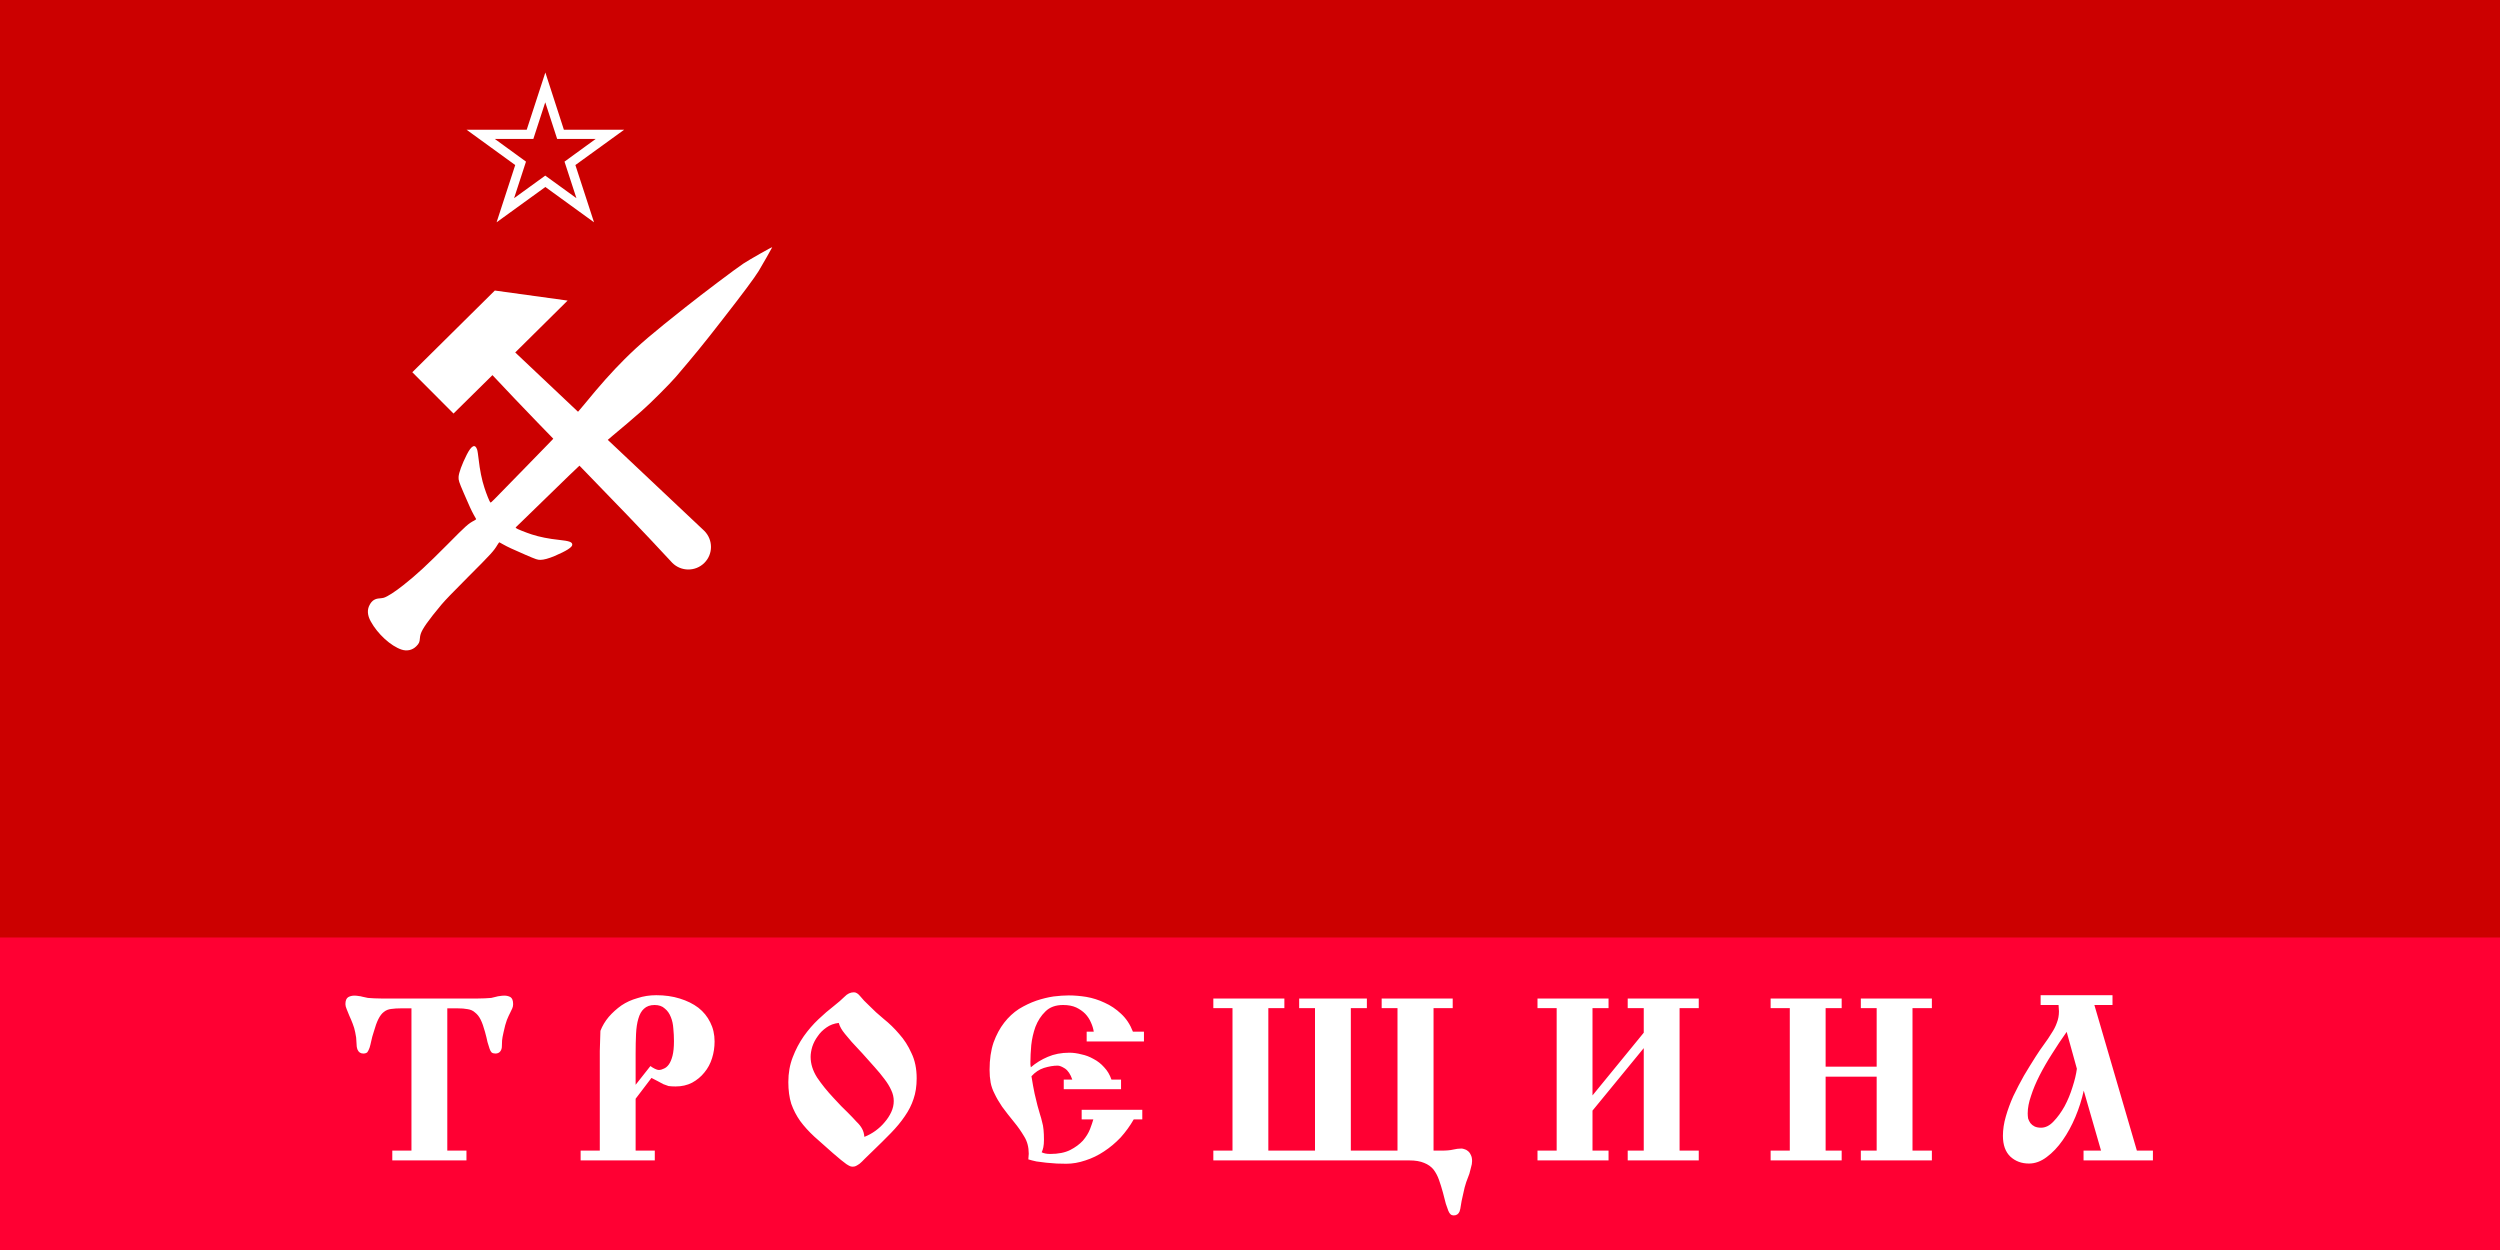
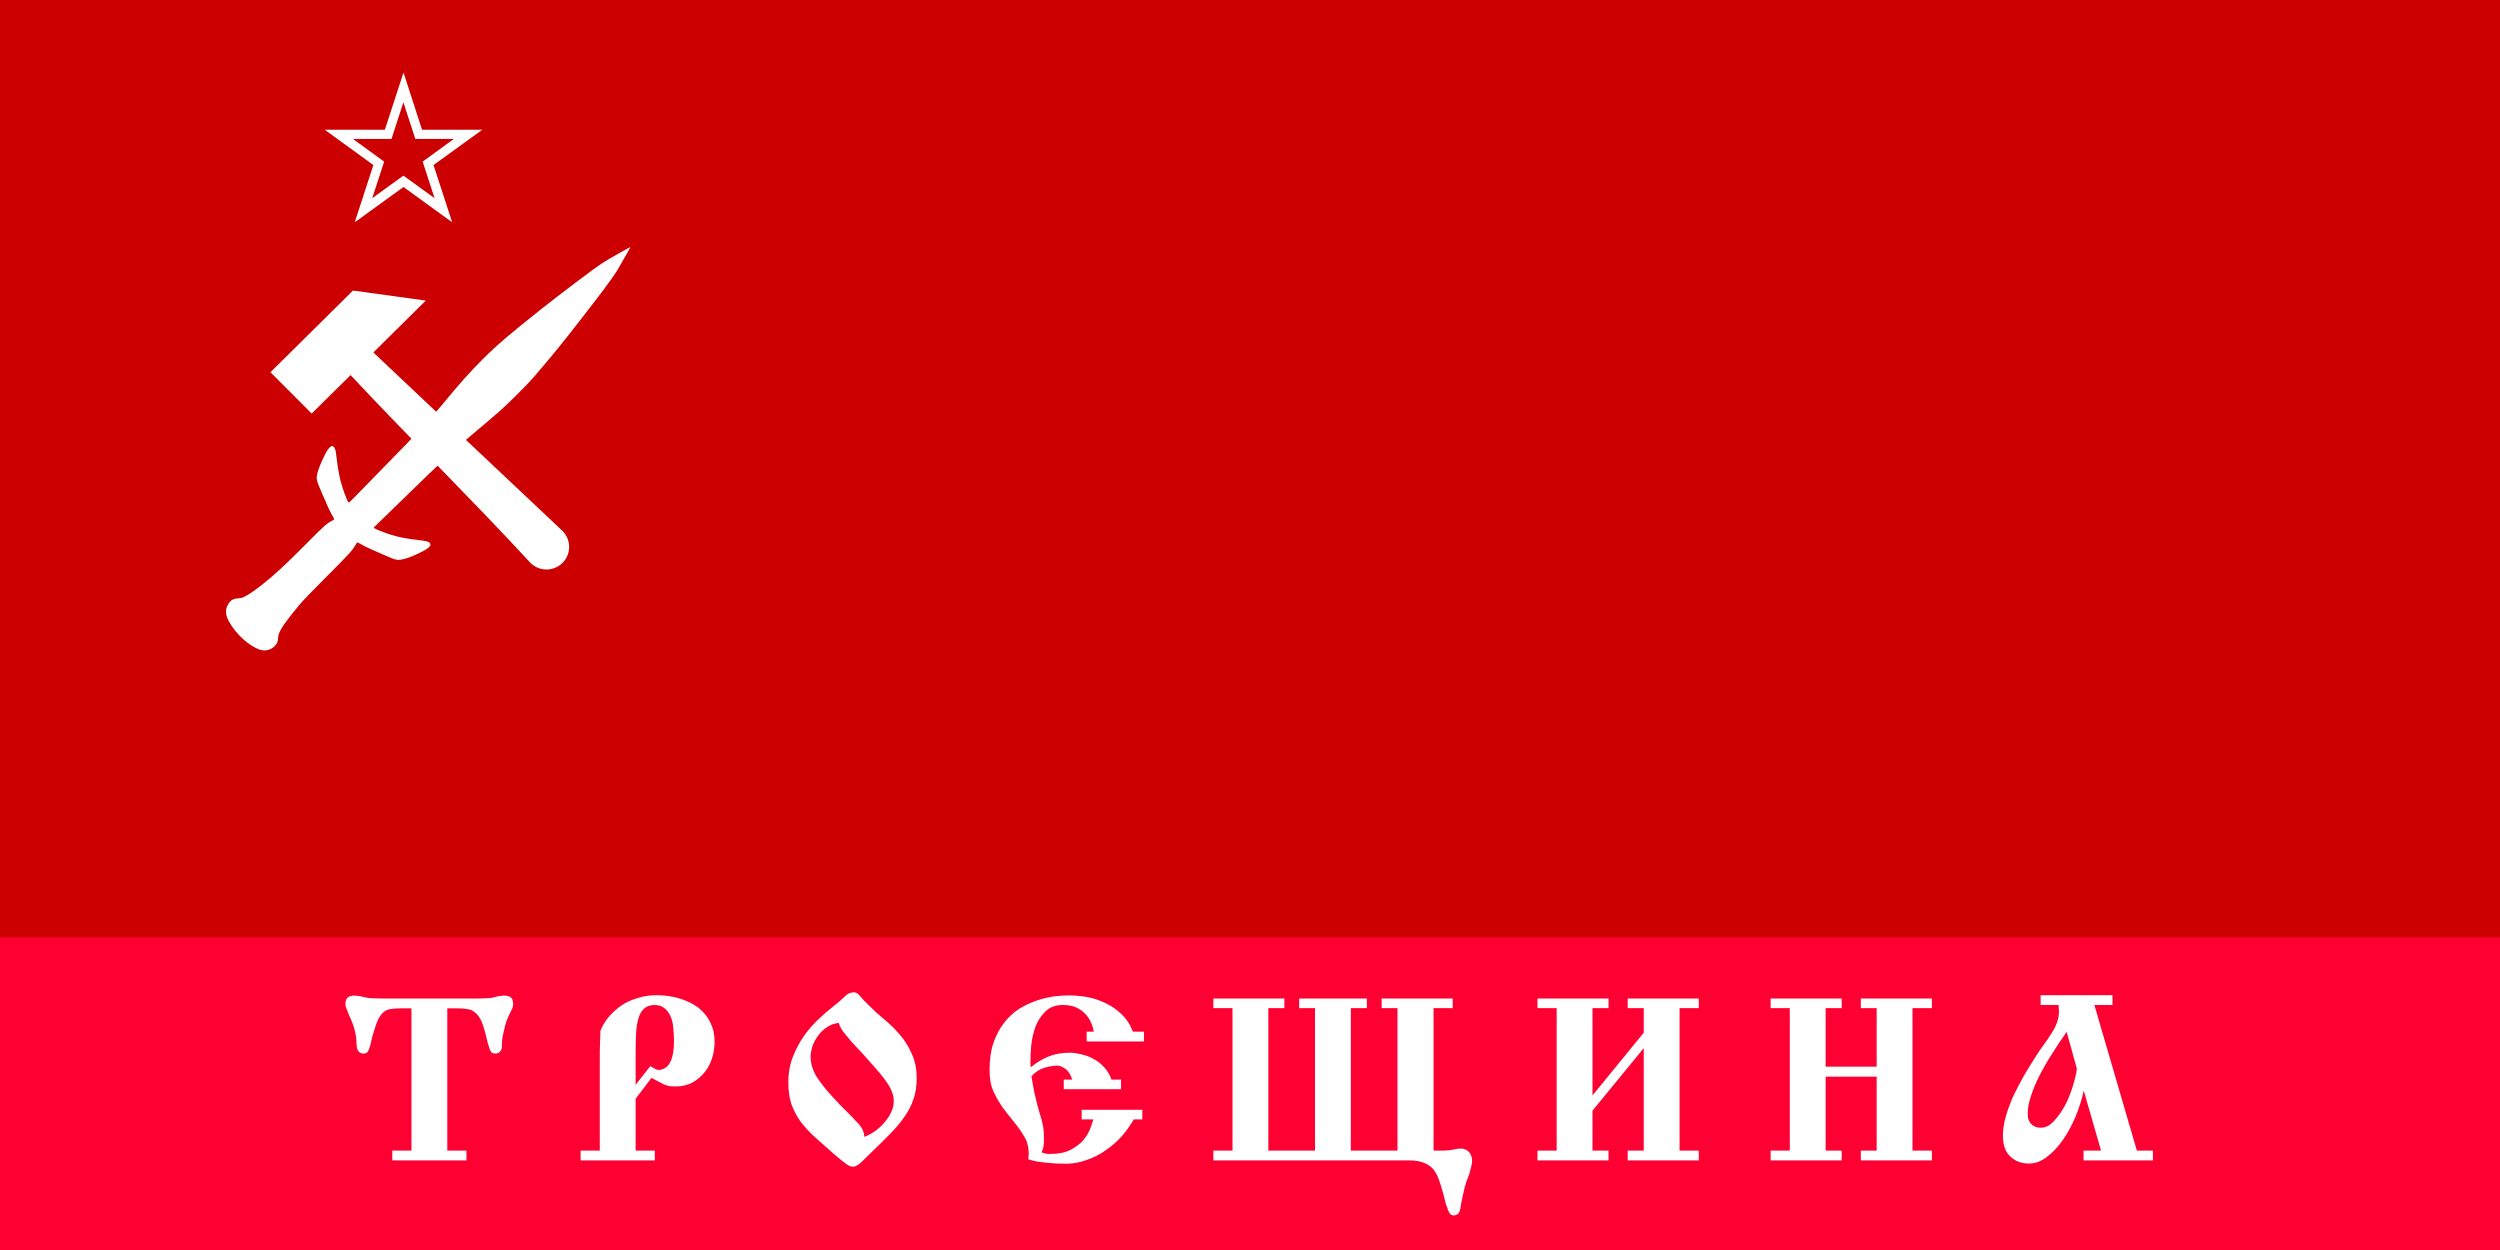
<svg xmlns="http://www.w3.org/2000/svg" width="1200" height="600">
  <rect id="Line1" width="1200" height="600" style="fill:#c00" />
  <rect id="Line2" y="450" width="1200" height="150" style="fill:#f03" />
-   <g id="g2900" style="fill:white" transform="scale(0.497), translate(100, -10)">
+   <g id="g2900" style="fill:white" transform="scale(0.497), translate(-37, -10)">
    <path id="path11728" d="m444.6 135.3h58.2l-47.1 34.1 18 55.3-47-34.1-47.1 34.1 18-55.3-47-34.1h58.1l18-55.3zm-29.5 8.9h-37.2l30.1 21.9-11.5 35.3 30.1-21.8 30.1 21.8-11.5-35.3 30.1-21.9h-37.2l-11.5-35.4z" />
    <path id="rect4165-6" d="m377.9 290.6l70.3 9.7-50.6 50.1c60.9 57.5 121.9 115.2 182.7 172.4 8.5 8.6 8.5 22.4-0.1 30.9-8.6 8.5-22.4 8.4-30.9-0.1-56.7-61.4-116.6-120.3-173.7-181.3l-37.6 37.1-39.8-39.9z" />
    <path id="Layer" d="m360.8 444.2c0.4 1 1 5.3 1.5 9.6 1.1 9.9 3 19.6 5.6 27.4 1.9 5.9 4.9 13.4 5.7 14.1 0.3 0.3 1.4-0.6 4.4-3.7 2.3-2.3 15.4-15.8 29.3-30 36.5-37.3 44.6-46 56.8-60.8 15.7-19.2 26.7-31.5 39.2-44 14.4-14.3 26.3-24.4 58.5-49.9 17.9-14.2 48.2-37 56.1-42.3 6.3-4.1 27.9-16.4 27.9-15.8-0.1 0.5-9.7 17.3-13.1 23-4.3 6.9-15.2 21.6-35.2 47.2-17.9 23.1-27.1 34.3-44.7 54.9-5.5 6.5-25.6 26.6-33.3 33.2-9.6 8.4-17.9 15.5-27 23-14.9 12.3-29 25.5-67.2 62.8-8.8 8.6-18.6 18.2-21.8 21.2-5.1 4.7-5.7 5.5-5.4 5.8 0.9 0.9 10 4.5 15.6 6.3 7.4 2.4 16.5 4.2 26.1 5.2 10.3 1.1 13 2.1 12.9 4.8q-0.2 3.6-17.1 10.8c-5.7 2.4-10.5 3.7-13.6 3.7-2.9 0-3.7-0.2-14.8-5-12.4-5.4-16.8-7.4-21.4-10-1.6-0.9-3.1-1.7-3.4-1.9-0.3-0.1-0.9 0.6-2.1 2.6-3.4 5.7-5.6 8.2-27.7 30.3-17.1 17.2-22.3 22.6-26.3 27.3-12.6 15.1-18.4 23.3-20 28.3-0.4 1-0.7 3-0.8 4.4-0.2 3.5-0.9 4.9-3.5 7.5-3.7 3.7-8.9 4.9-14.1 3.2-10.4-3.4-23.2-15.1-29.8-27.2-3.3-5.9-3.7-11.3-1.1-16 2.2-4.2 5.2-6.1 9.8-6.3 1.4-0.1 3.1-0.4 3.9-0.6 3.7-1.2 10.7-5.7 18.9-12.2 12.9-10.2 22.4-19 42.7-39.4 18.1-18.3 19.9-19.9 25.8-23 1.5-0.8 1.8-1.2 1.7-1.5-0.2-0.3-1.2-2.1-2.3-4.1-2.3-4.2-4.1-8.1-9.7-21.1-4.5-10.5-5.1-12.2-4.9-15.4 0.2-3.9 3.2-12.2 7.9-21.5 4.5-8.9 8.1-10.7 10-4.9z" />
  </g>
  <path id="1" style="fill:white" transform="translate(0, 20)" d="m188.3 537v-4.7h9.2v-68.3h-4.8q-2.9 0-4.9 0.3-2 0.2-3.5 1.4-1.5 1.1-2.7 3.5-1.1 2.2-2.2 6.1-0.8 2.4-1.2 4.4-0.4 1.9-0.8 3.2-0.5 1.4-1.1 2.2-0.7 0.6-1.9 0.6-2 0-2.8-1.9-0.5-1.3-0.5-3.5 0-2.2-0.6-4.8-0.4-2.1-1.2-4.1-0.8-2.1-1.6-3.8-0.7-1.8-1.3-3.2-0.6-1.4-0.6-2.4 0-2.6 1.4-3.4 1.3-0.7 2.9-0.7 1.1 0 2.1 0.2 1.1 0.1 1.6 0.3 1.5 0.3 2.8 0.6 1.3 0.1 3 0.2 1.7 0.1 4.1 0.1c0 0 0.7 0 0.8 0 0 0 0.6 0 0.7 0 0 0 0.6 0 0.6 0 0 0 0.4 0 0.5 0 0 0 2.3 0 2.4 0 0 0 34.6 0 34.6 0 0 0 0.3 0 0.4 0 0.1 0 0.2 0 0.2 0 0 0 0.6 0 0.7 0q0 0 0.1 0c0.1 0 0.8 0 0.8 0 0 0 0.2 0 0.3 0 0 0 2.2 0 2.3 0h0.6q2.4 0 4.1-0.1 1.8-0.1 3-0.2 1.3-0.3 2.5-0.6 0.6-0.2 1.6-0.3 1.1-0.2 2.2-0.2 1.6 0 2.9 0.7 1.3 0.8 1.3 3.4 0 1.1-0.4 2-0.4 0.7-1 2.1-0.7 1.3-1.6 3.5-0.8 2.1-1.6 5.9-0.6 2.6-0.7 3.9-0.1 1.2-0.1 2.8 0 1.5-0.8 2.5-0.8 1-2.3 1-1.1 0-1.8-0.5-0.6-0.6-1-1.8-0.4-1.2-1-3.2-0.4-2-1.2-4.9-1-3.7-2.1-5.9-1.1-2.2-2.7-3.4-1.4-1.3-3.5-1.6-2-0.4-5-0.4h-4.8v68.3h9.2v4.7zm90.4 0v-4.7h9.2c0-2.3 0-45.3 0-47.8q0.1-3.8 0.3-9.7 1.4-3.6 4-6.7 2.7-3.1 6.1-5.5 3.4-2.3 7.7-3.5 4.2-1.4 9-1.4 6.2 0 11.3 1.6 5.2 1.6 8.9 4.4 3.7 2.9 5.7 7 2.1 4.1 2.1 9.2 0 4.2-1.2 8-1.2 3.9-3.7 6.9-2.4 3-5.9 4.9-3.5 1.8-7.9 1.8-1.9 0-3.4-0.2-1.3-0.4-2.5-0.9-1.2-0.6-2.6-1.4-1.3-0.7-3.1-1.6l-7.6 10v24.9h9.2v4.7zm26.4-36.3l7.1-9q0.9 0.7 2.1 1.3 1.2 0.6 2 0.6 1 0 2.2-0.6 1.4-0.5 2.5-2 1.1-1.5 1.8-4.2 0.7-2.7 0.7-7.1 0-3-0.3-6-0.2-3.1-1.2-5.5-1-2.6-2.9-4.1-1.8-1.7-4.9-1.7-3.2 0-5.1 1.8-1.8 1.6-2.7 4.8-0.9 3-1.1 7.3-0.2 4.3-0.2 9.4zm104.2 39.3q-0.5 0-1.2-0.2-0.7-0.3-1.8-1-1-0.8-2.6-2-1.6-1.3-3.9-3.3-4.9-4.3-8.9-7.9-4-3.7-6.8-7.5-2.7-3.8-4.3-8.3-1.4-4.5-1.4-10.4 0-6.5 2.1-11.9 2.1-5.5 5.3-10.1 3.2-4.5 7-8.1 3.9-3.7 7.3-6.3 3.3-2.6 5.3-4.6 2-2.1 4.5-2.1 1.5 0 3.1 2 1.5 1.9 4.1 4.3 3.2 3.3 7.1 6.5 4 3.2 7.4 7.2 3.6 4 5.9 9.2 2.5 5.1 2.5 12.1 0 5.6-1.5 9.9-1.4 4.3-4.2 8.3-2.7 4-6.7 8.1-3.9 4-9.1 9-2.1 2-3.5 3.4-1.3 1.4-2.4 2.3-1 0.7-1.8 1.1-0.7 0.3-1.5 0.3zm5.6-14.3q2.8-1.1 5.3-2.9 2.6-1.9 4.4-4.1 2-2.3 3.2-4.9 1.2-2.6 1.2-5.3 0-2.7-1.2-5.2-1.2-2.7-3.3-5.4-2-2.7-4.7-5.7-2.7-3-5.8-6.5-3.2-3.4-5.2-5.6-1.9-2.2-3.2-3.8-1.3-1.6-1.9-2.7-0.7-1.2-1.1-2.6-3.4 0.4-5.9 2.2-2.6 1.8-4.2 4.2-1.7 2.3-2.6 5-0.8 2.7-0.8 4.9 0 5 3.1 9.9 3.3 4.9 7.9 9.8 4 4.4 6.7 6.9 2.6 2.6 4.3 4.5 1.8 1.7 2.7 3.4 0.9 1.6 1.1 3.9zm123.2-22.9h-27.5v-4.6h4.1q-1.3-3.8-3.5-5.3-2.2-1.4-3.5-1.4-3 0-6.6 1.1-3.4 1.1-6 4 0.8 5 1.5 8.3 0.8 3.4 1.4 5.8 0.7 2.5 1.2 4.2 0.6 1.8 1 3.6 0.5 1.6 0.7 3.8 0.2 2 0.2 4.9 0 2-0.3 3.5-0.3 1.4-0.8 2.4 1.6 0.8 4.1 0.8 5.8 0 9.6-1.9 3.7-1.9 6.1-4.5 2.3-2.7 3.4-5.5 1.1-2.9 1.6-4.7h-5.6v-4.6h29.1v4.6h-4.1q-2.7 4.7-6.3 8.7-3.7 3.9-8 6.7-4.2 2.8-8.9 4.3-4.7 1.6-9.2 1.6-2.1 0-4.6-0.1-2.4-0.2-5-0.4-2.4-0.3-4.7-0.6-2.3-0.5-3.9-1 0.1-0.7 0.1-1.4 0.1-0.6 0.1-1.3 0-4.8-2.2-8.3-2.2-3.7-4.6-6.6-3.6-4.4-6-7.7-2.3-3.4-3.6-6.2-1.4-2.7-1.9-5.4-0.5-2.8-0.5-6.1 0-7.5 1.9-13.1 2-5.5 5.1-9.5 3.1-4 7.1-6.6 4.1-2.5 8.4-4 4.2-1.4 8.2-2 4.1-0.5 7.3-0.5 4 0 8.4 0.7 4.6 0.8 8.8 2.8 4.3 1.9 7.9 5.3 3.7 3.4 5.7 8.6h5.3v4.7h-27.5v-4.7h3.4q-0.3-2.1-1.3-4.3-1-2.4-2.8-4.3-1.8-1.8-4.3-3-2.6-1.2-6.3-1.2-5.4 0-8.5 3.1-3.1 3-4.8 7.4-1.5 4.2-2 8.8-0.4 4.7-0.4 7.9 0 0.7 0 1.4 0.1 0.6 0.2 1.3 3.6-3.1 8.1-5 4.6-2 10.4-2 2.8 0 5.8 0.8 3 0.6 5.8 2.2 2.9 1.5 5.1 4 2.3 2.4 3.5 5.9h4.6zm44.3 34.2v-4.7h9.2v-68.4h-9.2v-4.6h34.1v4.6h-7.7v68.4h22.4v-68.4h-7.6v-4.6h32.5v4.6h-7.7v68.4h22.4v-68.4h-7.6v-4.6h34.1v4.6h-9.2v68.4h3.7q3.7 0 5.7-0.5 2.1-0.5 4-0.5 0.6 0 1.4 0.3 0.9 0.2 1.7 0.9 0.9 0.7 1.4 1.9 0.6 1.1 0.6 2.9 0 1.5-0.5 3-0.3 1.3-0.8 3.1-0.6 1.7-1.5 4-0.8 2.3-1.5 5.8-0.9 3.8-1.1 5.5-0.2 1.6-0.6 2.8-0.8 1.9-2.8 1.9-0.9 0-1.5-0.5-0.6-0.5-1.1-1.7-0.5-1.3-1.2-3.4-0.5-2.1-1.4-5.4-0.9-3.3-1.9-6.1-1-2.8-2.6-4.9-1.7-2.1-4.5-3.2-2.8-1.2-7.1-1.2zm155.6 0v-4.7h9.2v-68.4h-9.2v-4.6h34.1v4.6h-7.7v41.9l24.6-30.1v-11.8h-7.7v-4.6h34.1v4.6h-9.2v68.4h9.2v4.7h-34.1v-4.7h7.7v-49.2l-24.6 30v19.2h7.7v4.7zm111.9 0v-4.7h9.2v-68.4h-9.2v-4.6h34.1v4.6h-7.7v28.1h24.5v-28.1h-7.6v-4.6h34.1v4.6h-9.3v68.4h9.3v4.7h-34.1v-4.7h7.6v-35.5h-24.5v35.5h7.7v4.7zm150.2 0v-4.7h8.4l-8.3-28.8q-1.4 6.4-4 12.6-2.6 6.2-6.1 11.2-3.5 5-7.7 8.1-4.1 3.1-8.5 3.1-5.3 0-8.9-3.3-3.6-3.4-3.6-10 0-4.5 1.4-9.3 1.4-4.9 3.6-9.8 2.4-5 5.1-9.8 2.8-4.7 5.6-9.1 2.1-3.3 4.1-6 2-2.7 3.5-5.2 1.7-2.5 2.6-5.1 1-2.5 1-5.5 0-0.8-0.1-1.5 0-0.8-0.1-1.5h-8.6v-4.7h34.5v4.7h-8.7l20.4 69.9h7.7v4.7zm-3.2-44l-4.9-17.7q-3.7 5.2-7 10.5-3.4 5.3-6 10.4-2.6 5.1-4.1 9.8-1.6 4.6-1.6 8.4 0 1.2 0.2 2.5 0.4 1.2 1.1 2.2 0.8 1 2 1.6 1.3 0.6 3.1 0.6 3.2 0 6-3 2.9-3 5.3-7.3 2.3-4.3 3.8-9.2 1.6-4.9 2.1-8.8z" />
</svg>
